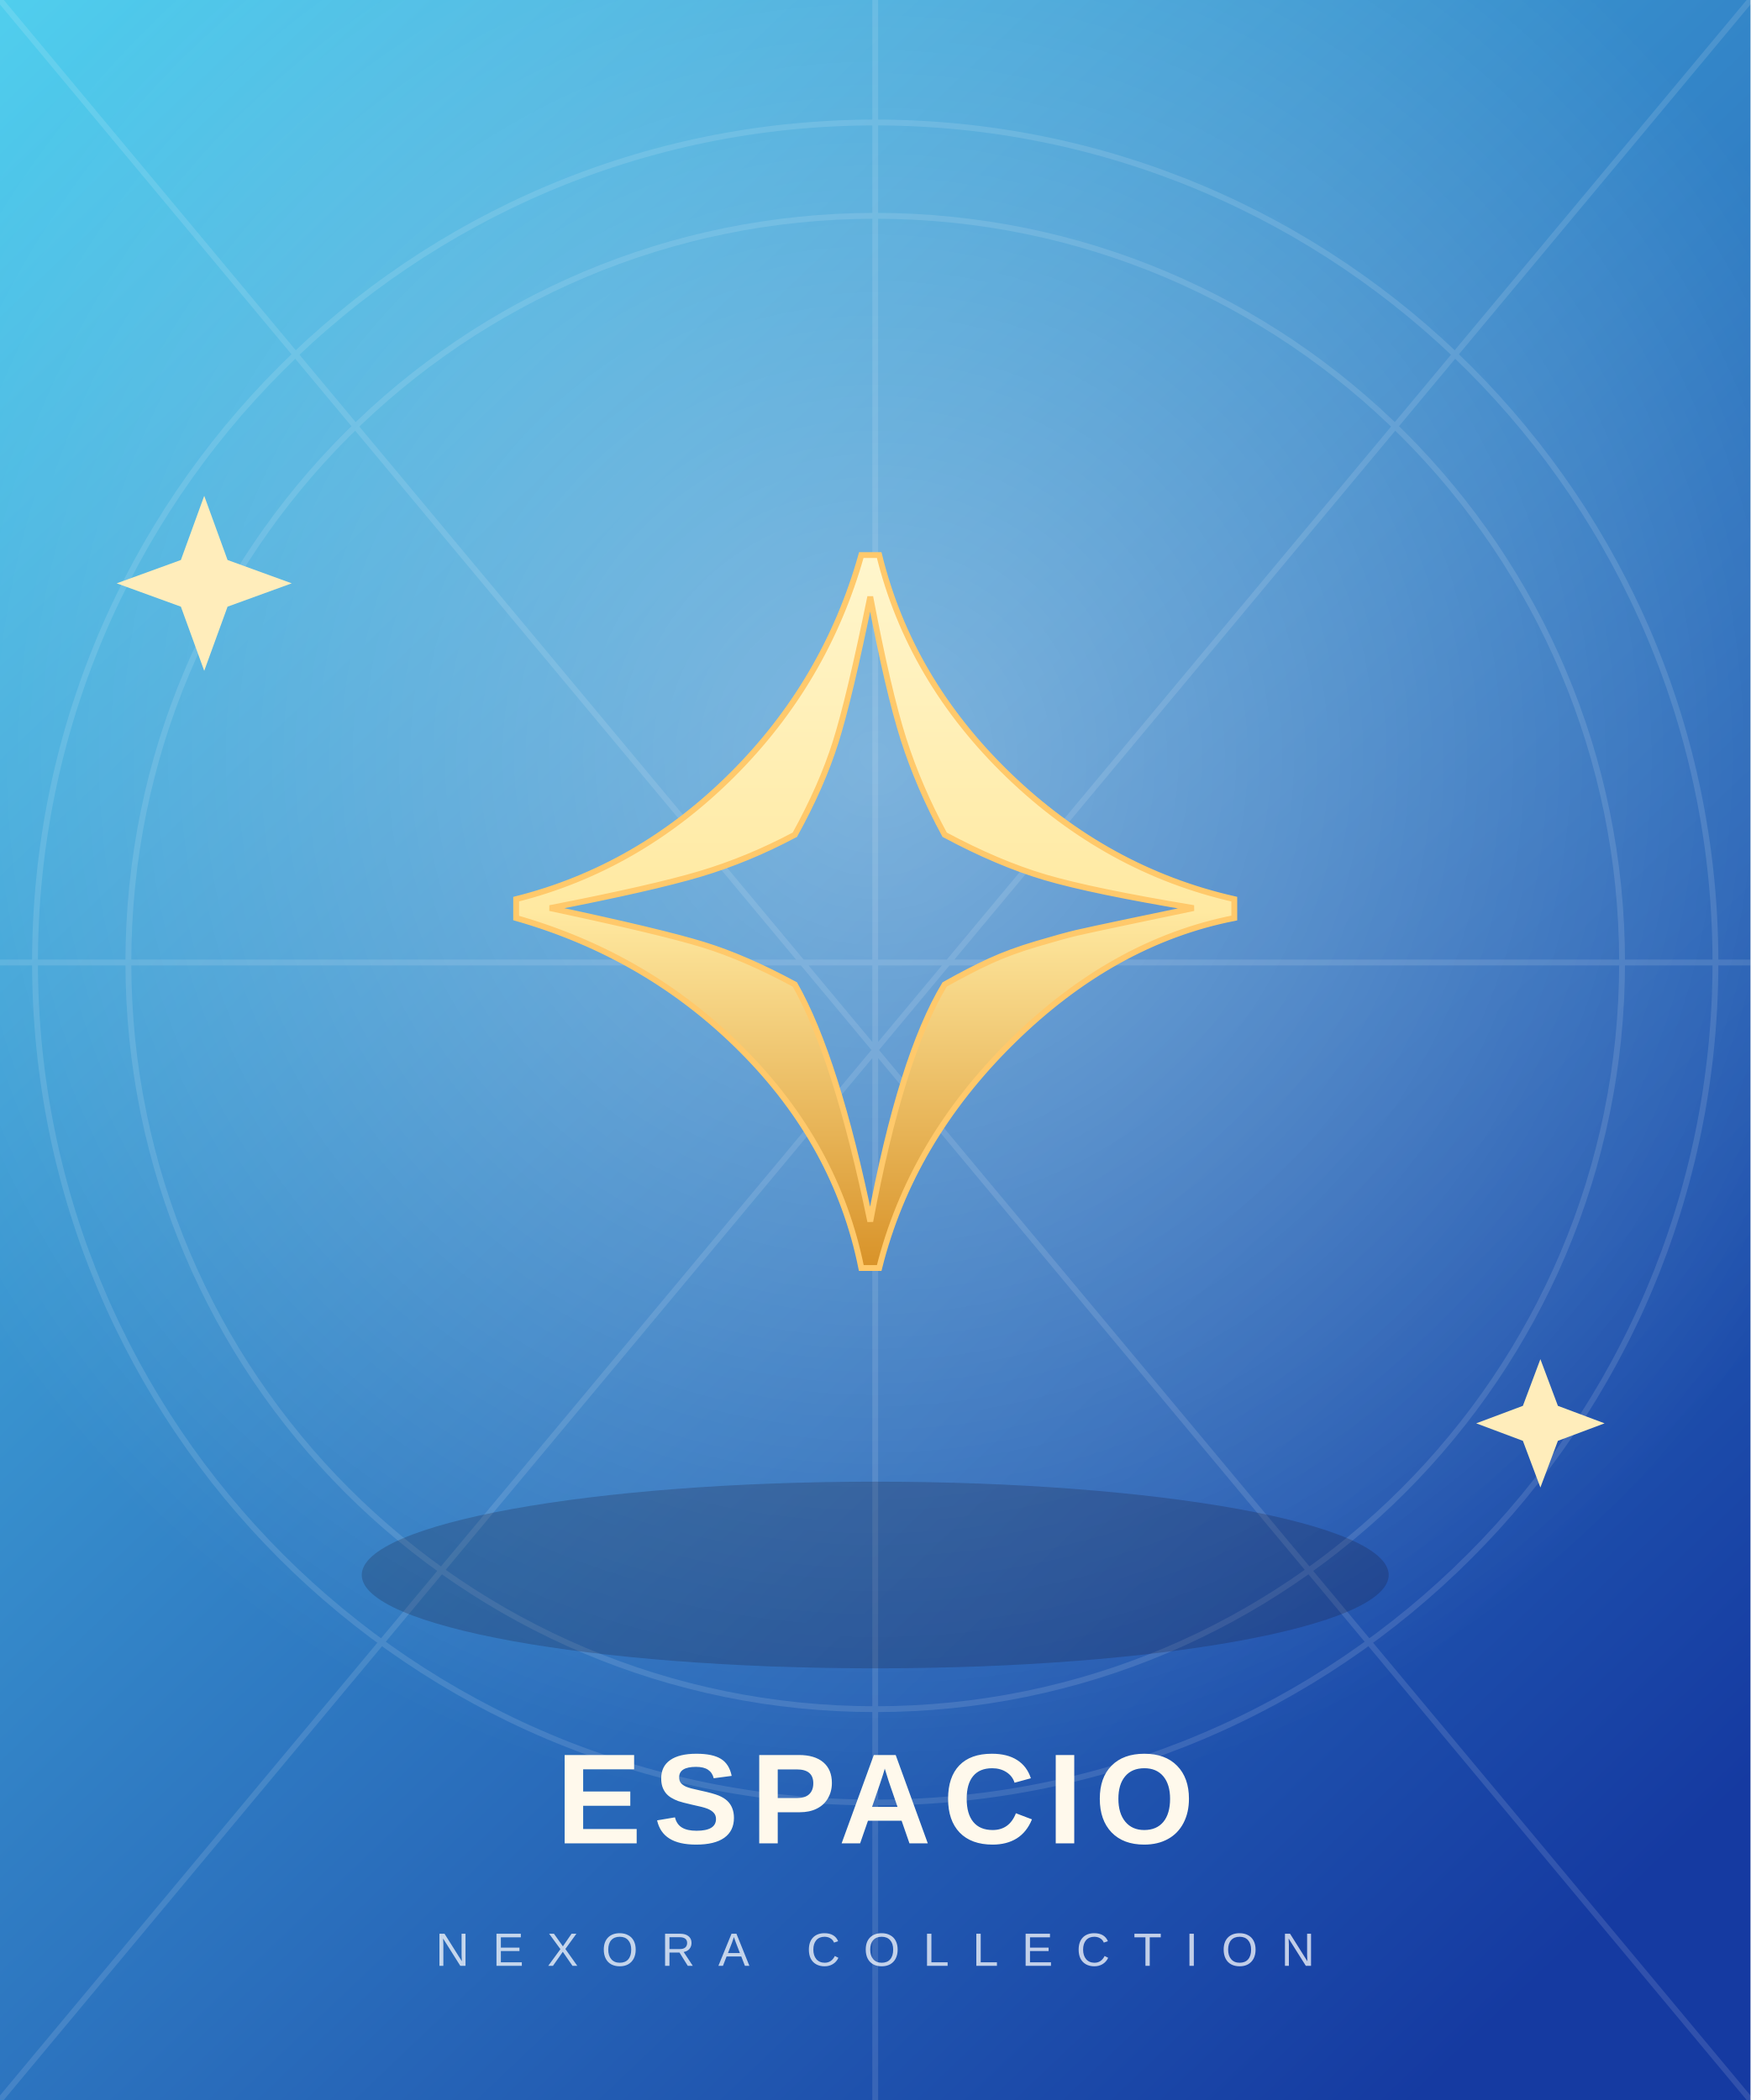
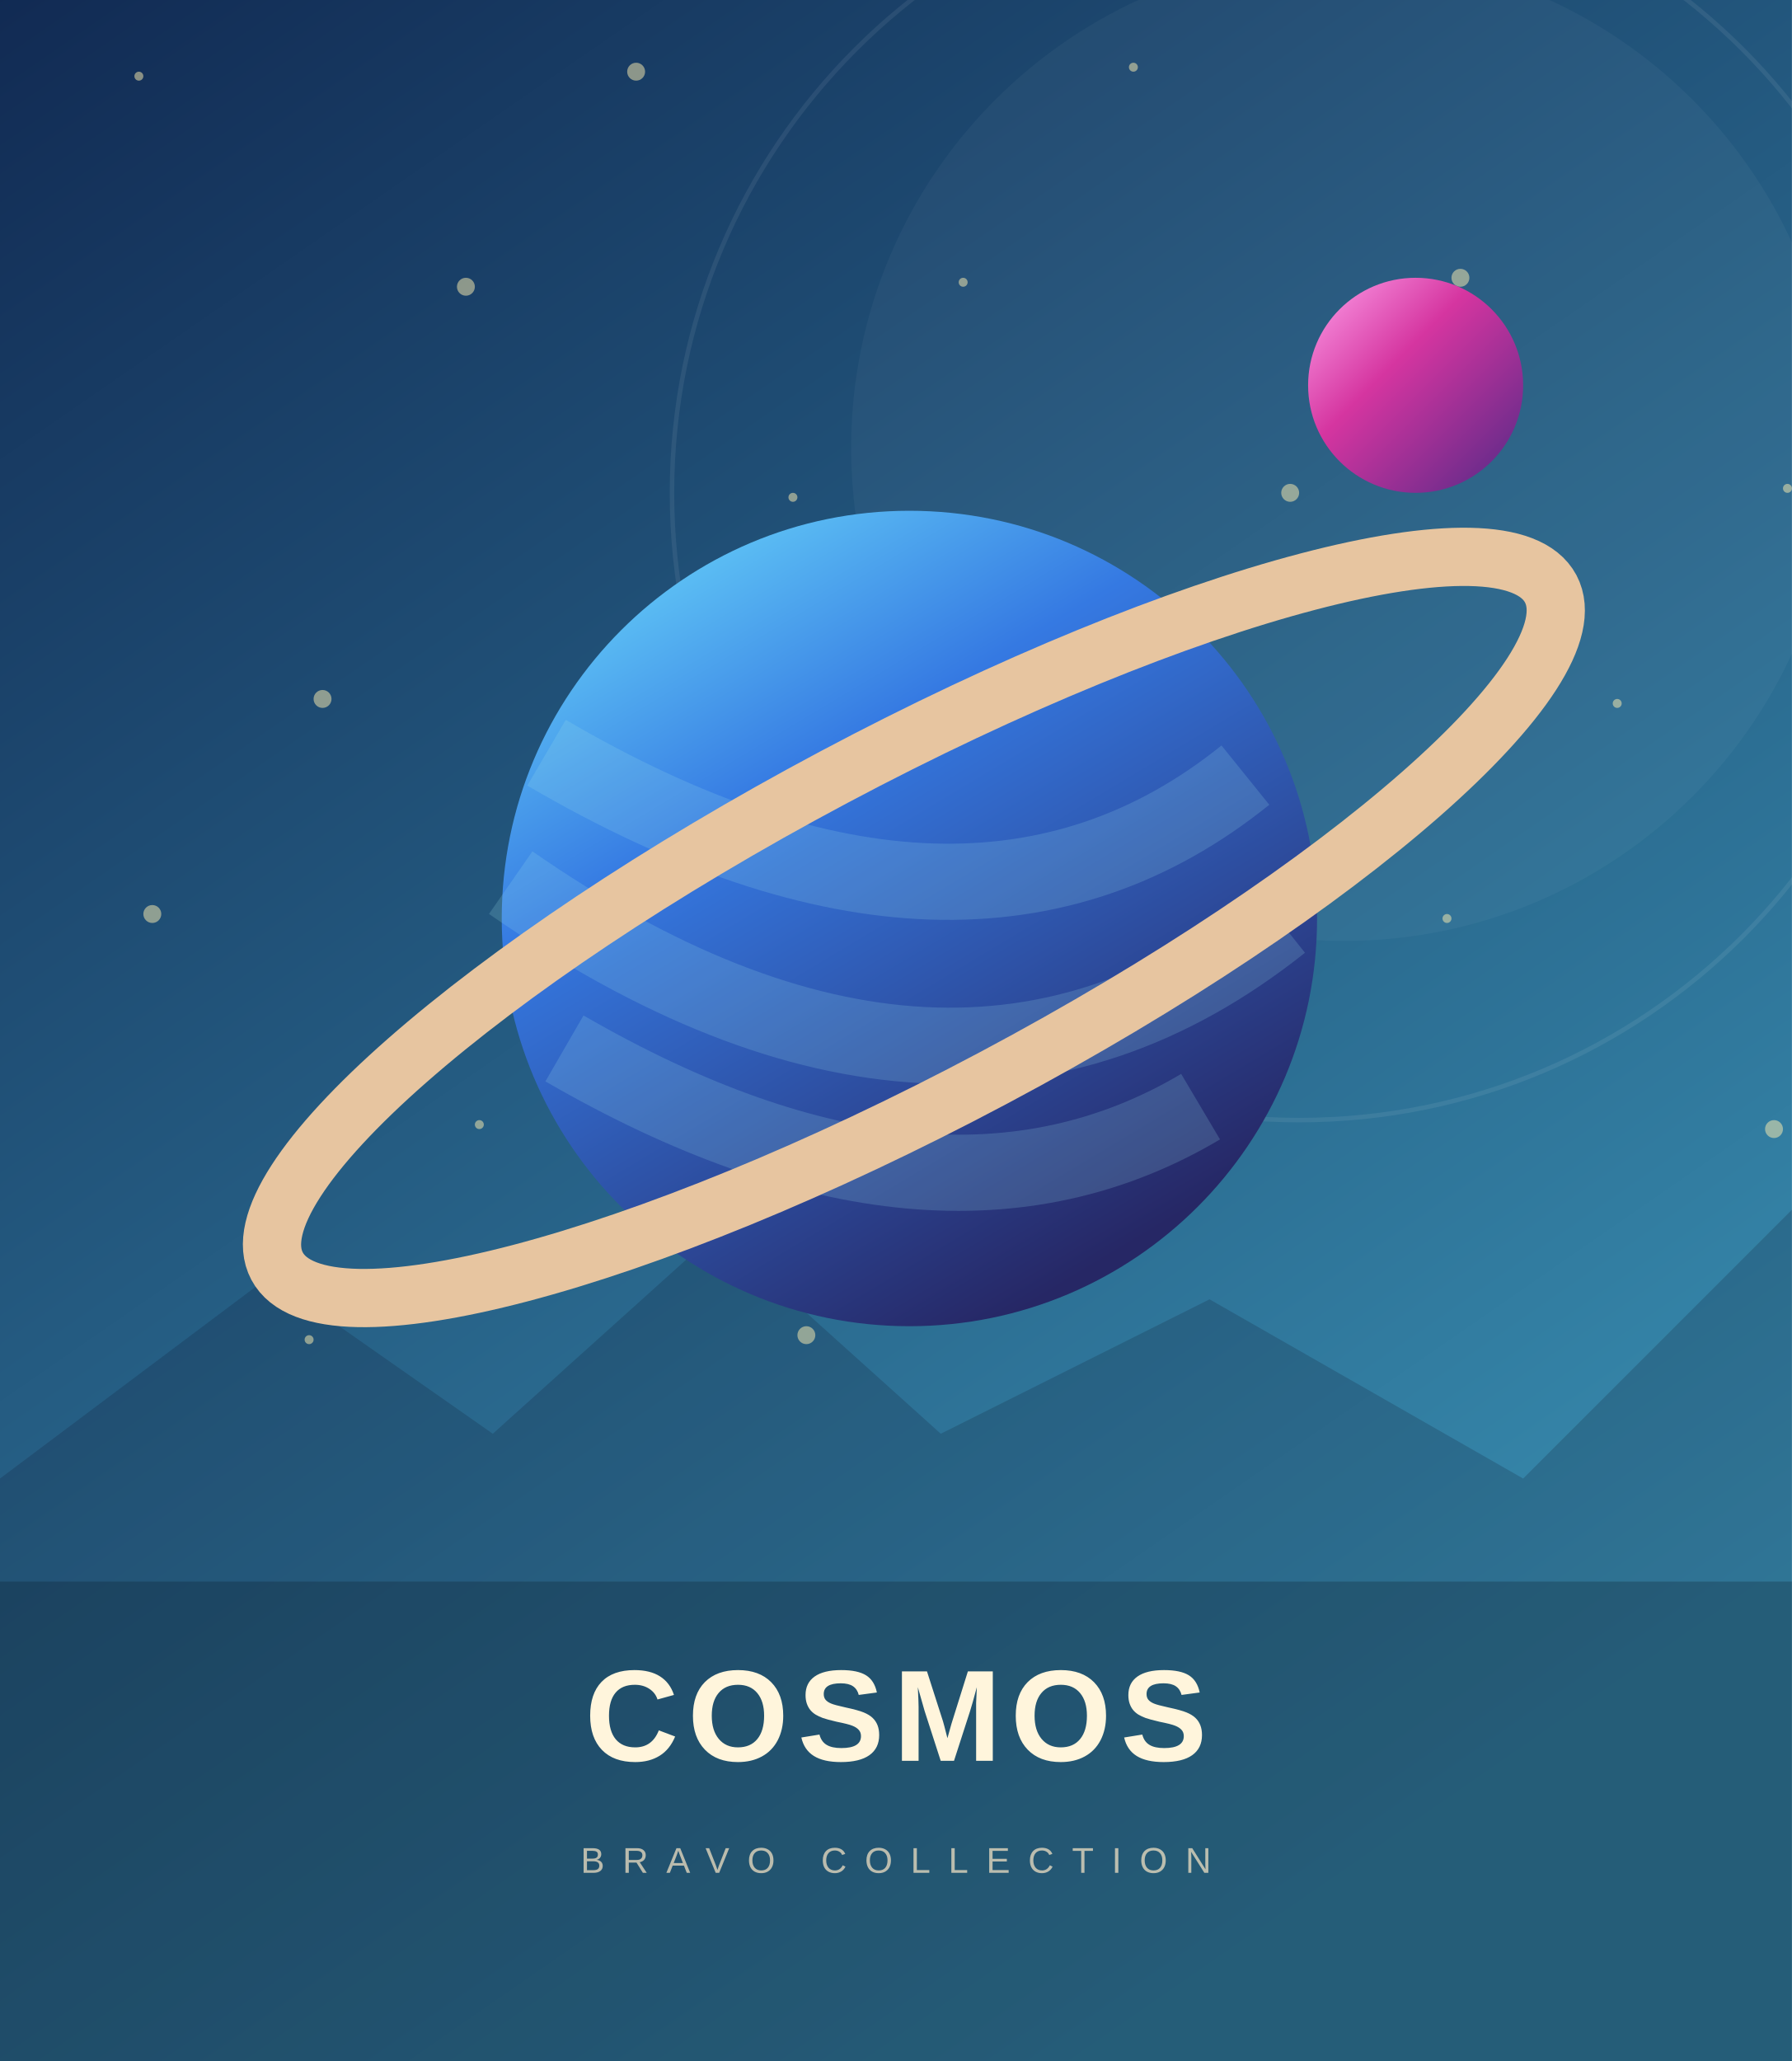
- <svg xmlns="http://www.w3.org/2000/svg" width="300" height="360" viewBox="0 0 300 360">
+ <svg xmlns="http://www.w3.org/2000/svg" viewBox="0 0 400 460">
  <defs>
-     <linearGradient id="bg" x2=".8" y2="1">
-       <stop stop-color="#51cfee" />
-       <stop offset="1" stop-color="#153aa1" />
+     <linearGradient id="gold" x2=".2" y2="1">
+       <stop stop-color="#fff6bb" />
+       <stop offset=".4" stop-color="#ffd26b" />
+       <stop offset="1" stop-color="#c46d26" />
    </linearGradient>
-     <linearGradient id="gold" x2="0" y2="1">
-       <stop stop-color="#fff6cd" />
-       <stop offset=".5" stop-color="#ffe9a1" />
-       <stop offset="1" stop-color="#d89228" />
+     <linearGradient id="pink" x2="1" y2="1">
+       <stop stop-color="#ffa2eb" />
+       <stop offset=".4" stop-color="#d535a0" />
+       <stop offset="1" stop-color="#512986" />
    </linearGradient>
-     <radialGradient id="shine">
-       <stop stop-color="#ffffff" stop-opacity=".36" />
-       <stop offset="1" stop-color="#ffffff" stop-opacity="0" />
+     <radialGradient id="ball" cx=".3" cy=".2" r=".85">
+       <stop stop-color="#ffffff" />
+       <stop offset=".6" stop-color="#cbd8e7" />
+       <stop offset="1" stop-color="#637898" />
    </radialGradient>
+     <linearGradient id="blue" x2=".6" y2="1">
+       <stop stop-color="#73e9ff" />
+       <stop offset=".4" stop-color="#3579e2" />
+       <stop offset="1" stop-color="#262765" />
+     </linearGradient>
  </defs>
-   <rect width="300" height="360" fill="url(#bg)" />
-   <circle cx="150" cy="130" r="180" fill="url(#shine)" />
-   <g fill="none" stroke="#fff" opacity=".12">
-     <circle cx="150" cy="165" r="128" />
-     <circle cx="150" cy="165" r="144" />
-     <path d="M0 0l300 360M300 0L0 360M150 0v360M0 165h300" />
-   </g>
-   <ellipse cx="150" cy="270" rx="88" ry="16" fill="#17112a" opacity=".22" />
-   <text x="150" y="215" text-anchor="middle" font-family="Georgia,serif" font-weight="bold" font-size="170" fill="url(#gold)" stroke="#ffc96b" stroke-width="1">✧</text>
-   <path d="m35 85 4 11 11 4-11 4-4 11-4-11-11-4 11-4Z M264 233l3 8 8 3-8 3-3 8-3-8-8-3 8-3Z" fill="#ffedbb" />
-   <text x="150" y="316" text-anchor="middle" font-family="Arial,sans-serif" font-weight="900" letter-spacing="2" font-size="22" fill="#fff9ec">ESPACIO</text>
-   <text x="150" y="337" text-anchor="middle" font-family="Arial,sans-serif" letter-spacing="4" font-size="8" fill="#ffffffbb">NEXORA COLLECTION</text>
+   <defs>
+     <linearGradient id="scene" x2=".6" y2="1">
+       <stop stop-color="#112a53" />
+       <stop offset="1" stop-color="#388db0" />
+     </linearGradient>
+   </defs>
+   <rect width="400" height="460" fill="url(#scene)" />
+   <circle cx="300" cy="100" r="110" fill="#ffffff09" />
+   <circle cx="290" cy="110" r="140" fill="none" stroke="#ffffff12" />
+   <path d="M0 330 60 285 110 320 160 275 210 320 270 290 340 330 400 270v190H0Z" fill="#10183435" />
+   <circle cx="31" cy="17" r="1" fill="#ffefb0" opacity=".5" />
+   <circle cx="104" cy="64" r="2" fill="#ffefb0" opacity=".5" />
+   <circle cx="177" cy="111" r="1" fill="#ffefb0" opacity=".5" />
+   <circle cx="250" cy="158" r="2" fill="#ffefb0" opacity=".5" />
+   <circle cx="323" cy="205" r="1" fill="#ffefb0" opacity=".5" />
+   <circle cx="396" cy="252" r="2" fill="#ffefb0" opacity=".5" />
+   <circle cx="69" cy="299" r="1" fill="#ffefb0" opacity=".5" />
+   <circle cx="142" cy="16" r="2" fill="#ffefb0" opacity=".5" />
+   <circle cx="215" cy="63" r="1" fill="#ffefb0" opacity=".5" />
+   <circle cx="288" cy="110" r="2" fill="#ffefb0" opacity=".5" />
+   <circle cx="361" cy="157" r="1" fill="#ffefb0" opacity=".5" />
+   <circle cx="34" cy="204" r="2" fill="#ffefb0" opacity=".5" />
+   <circle cx="107" cy="251" r="1" fill="#ffefb0" opacity=".5" />
+   <circle cx="180" cy="298" r="2" fill="#ffefb0" opacity=".5" />
+   <circle cx="253" cy="15" r="1" fill="#ffefb0" opacity=".5" />
+   <circle cx="326" cy="62" r="2" fill="#ffefb0" opacity=".5" />
+   <circle cx="399" cy="109" r="1" fill="#ffefb0" opacity=".5" />
+   <circle cx="72" cy="156" r="2" fill="#ffefb0" opacity=".5" />
+   <circle cx="145" cy="203" r="1" fill="#ffefb0" opacity=".5" />
+   <circle cx="218" cy="250" r="2" fill="#ffefb0" opacity=".5" />
+   <circle cx="203" cy="205" r="91" fill="url(#blue)" />
+   <path d="M122 168q94 55 156 5M114 197q98 68 172 9M126 234q83 48 142 13" fill="none" stroke="#9be0ec30" stroke-width="17" />
+   <ellipse cx="204" cy="207" rx="161" ry="38" transform="rotate(-28 204 207)" fill="none" stroke="#e7c5a0" stroke-width="13" />
+   <circle cx="316" cy="86" r="24" fill="url(#pink)" />
+   <path d="M0 353h400v107H0Z" fill="#0a142340" />
+   <text x="200" y="393" text-anchor="middle" font-family="Arial" font-size="29" font-weight="900" letter-spacing="2" fill="#fff5dc">COSMOS</text>
+   <text x="200" y="418" text-anchor="middle" font-family="Arial" font-size="8" letter-spacing="4" fill="#ffebc9b0">BRAVO COLLECTION</text>
</svg>
